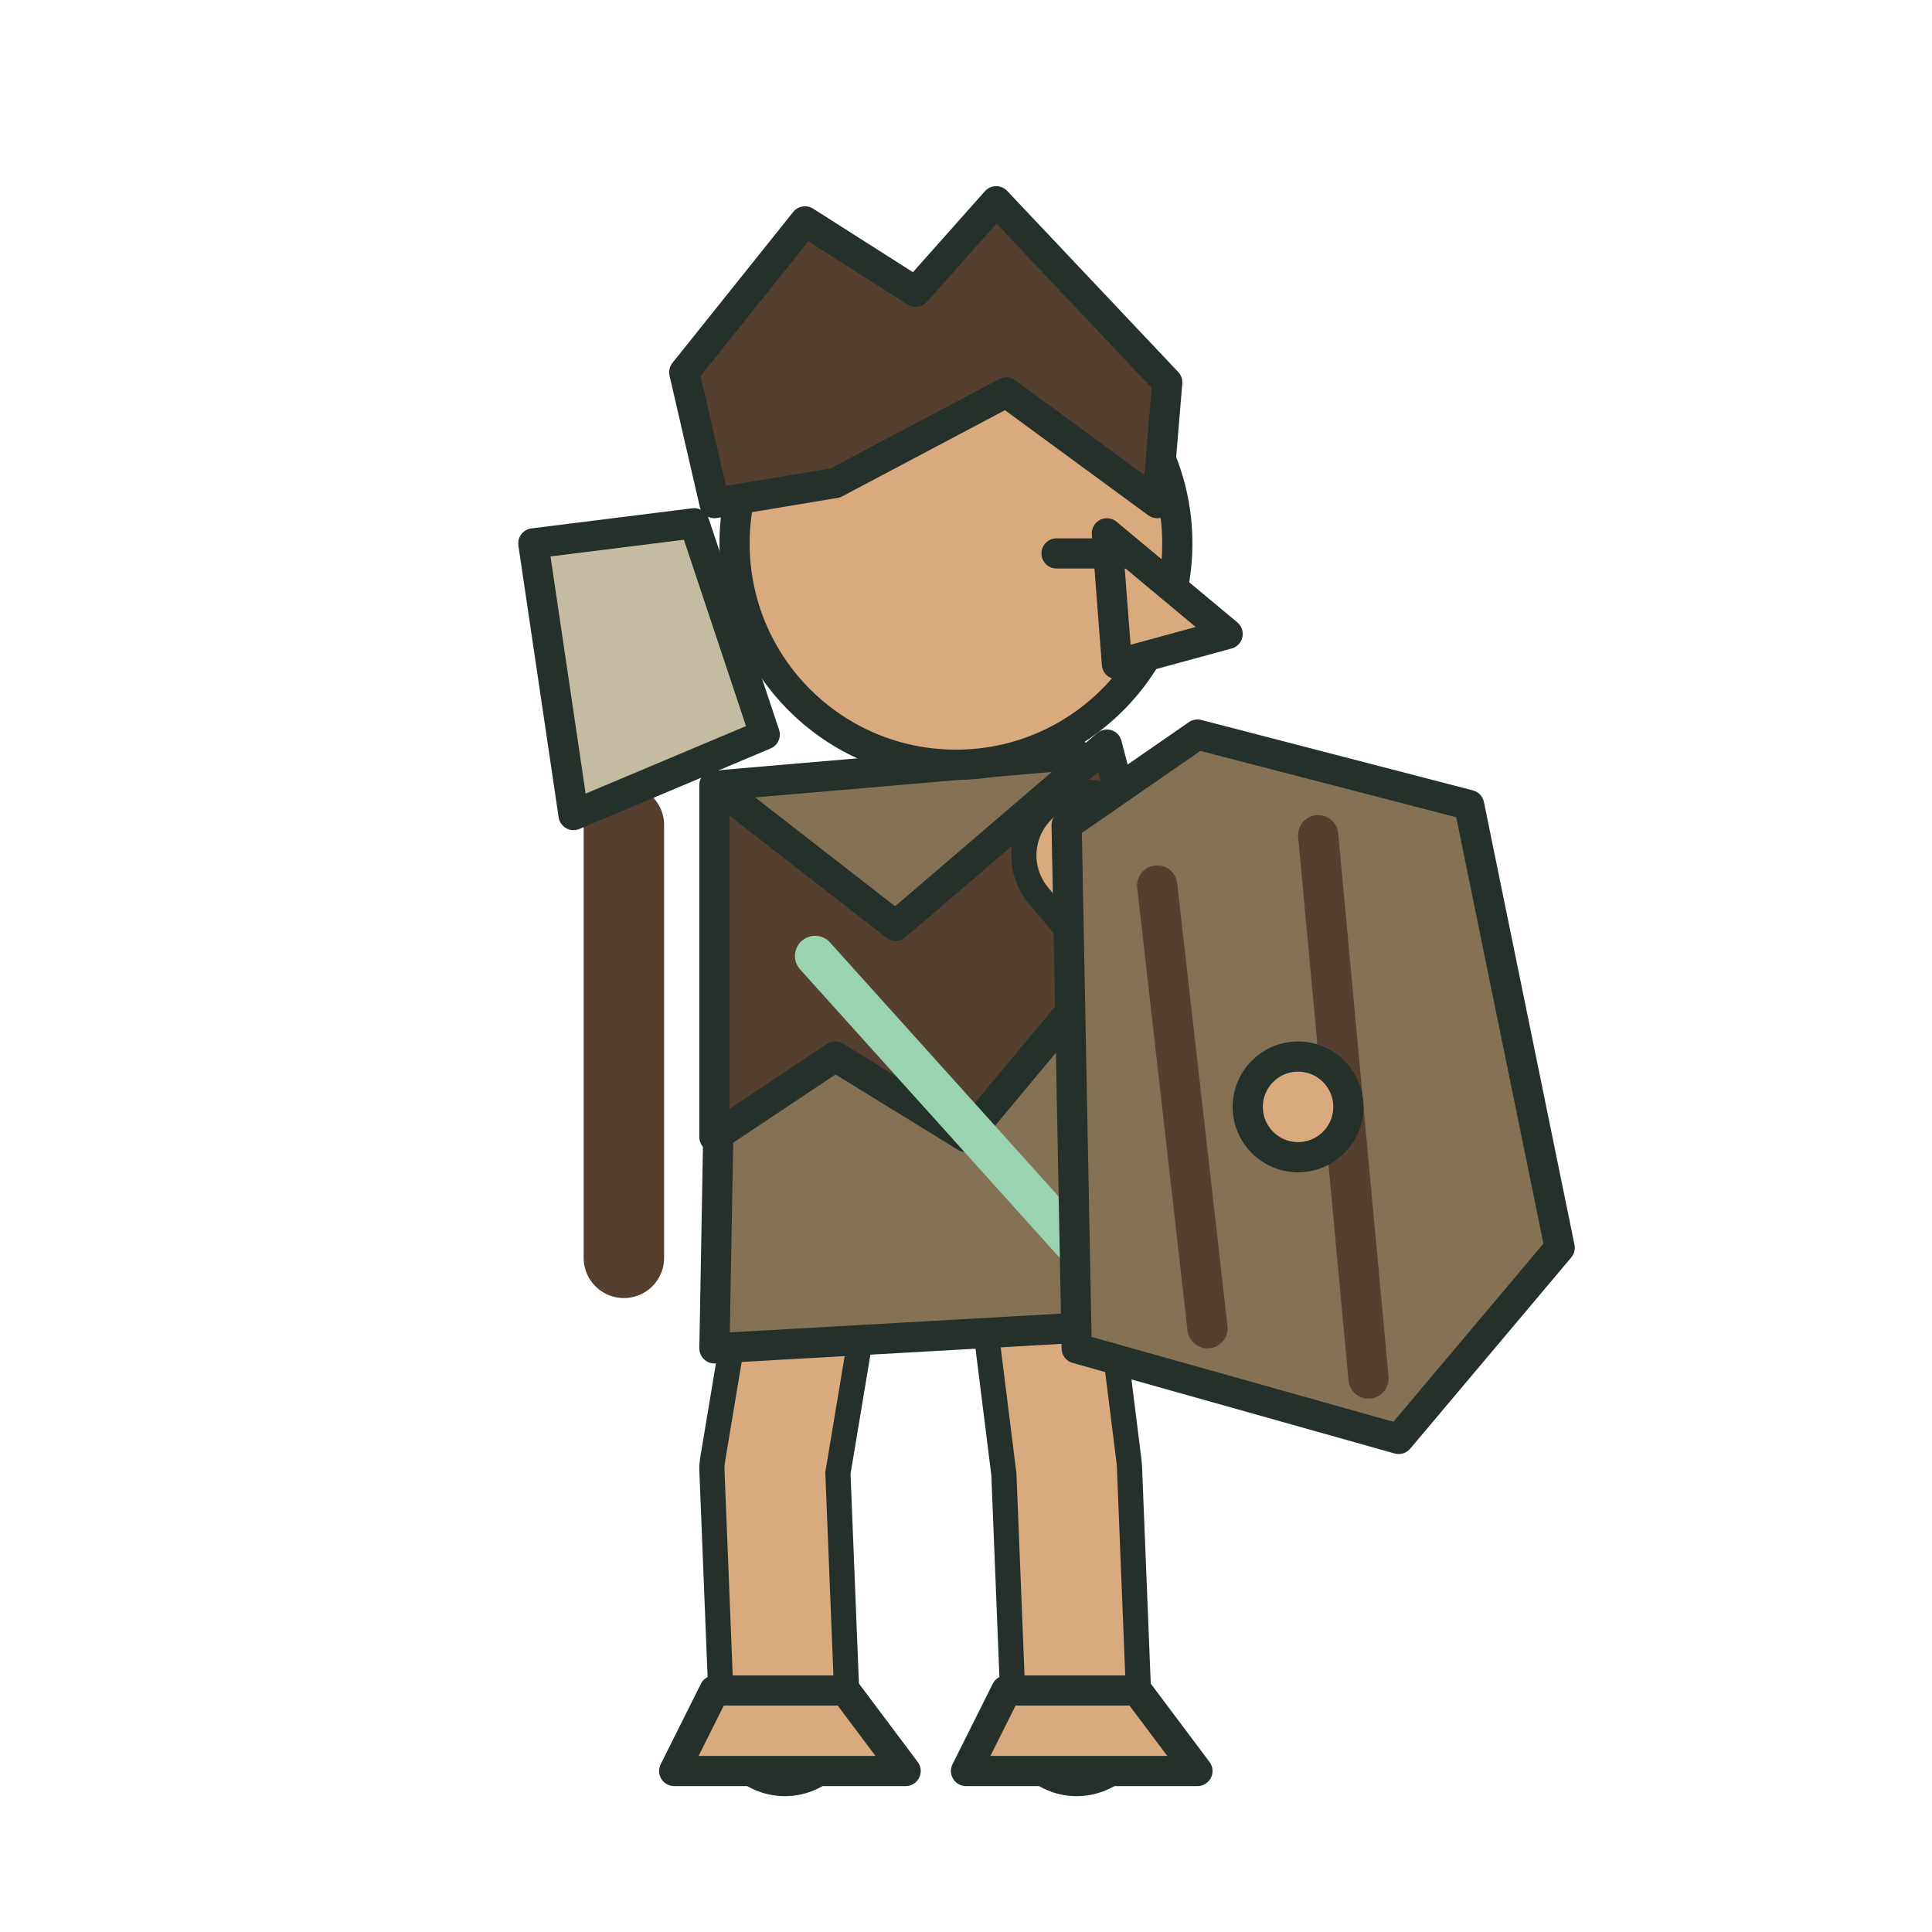
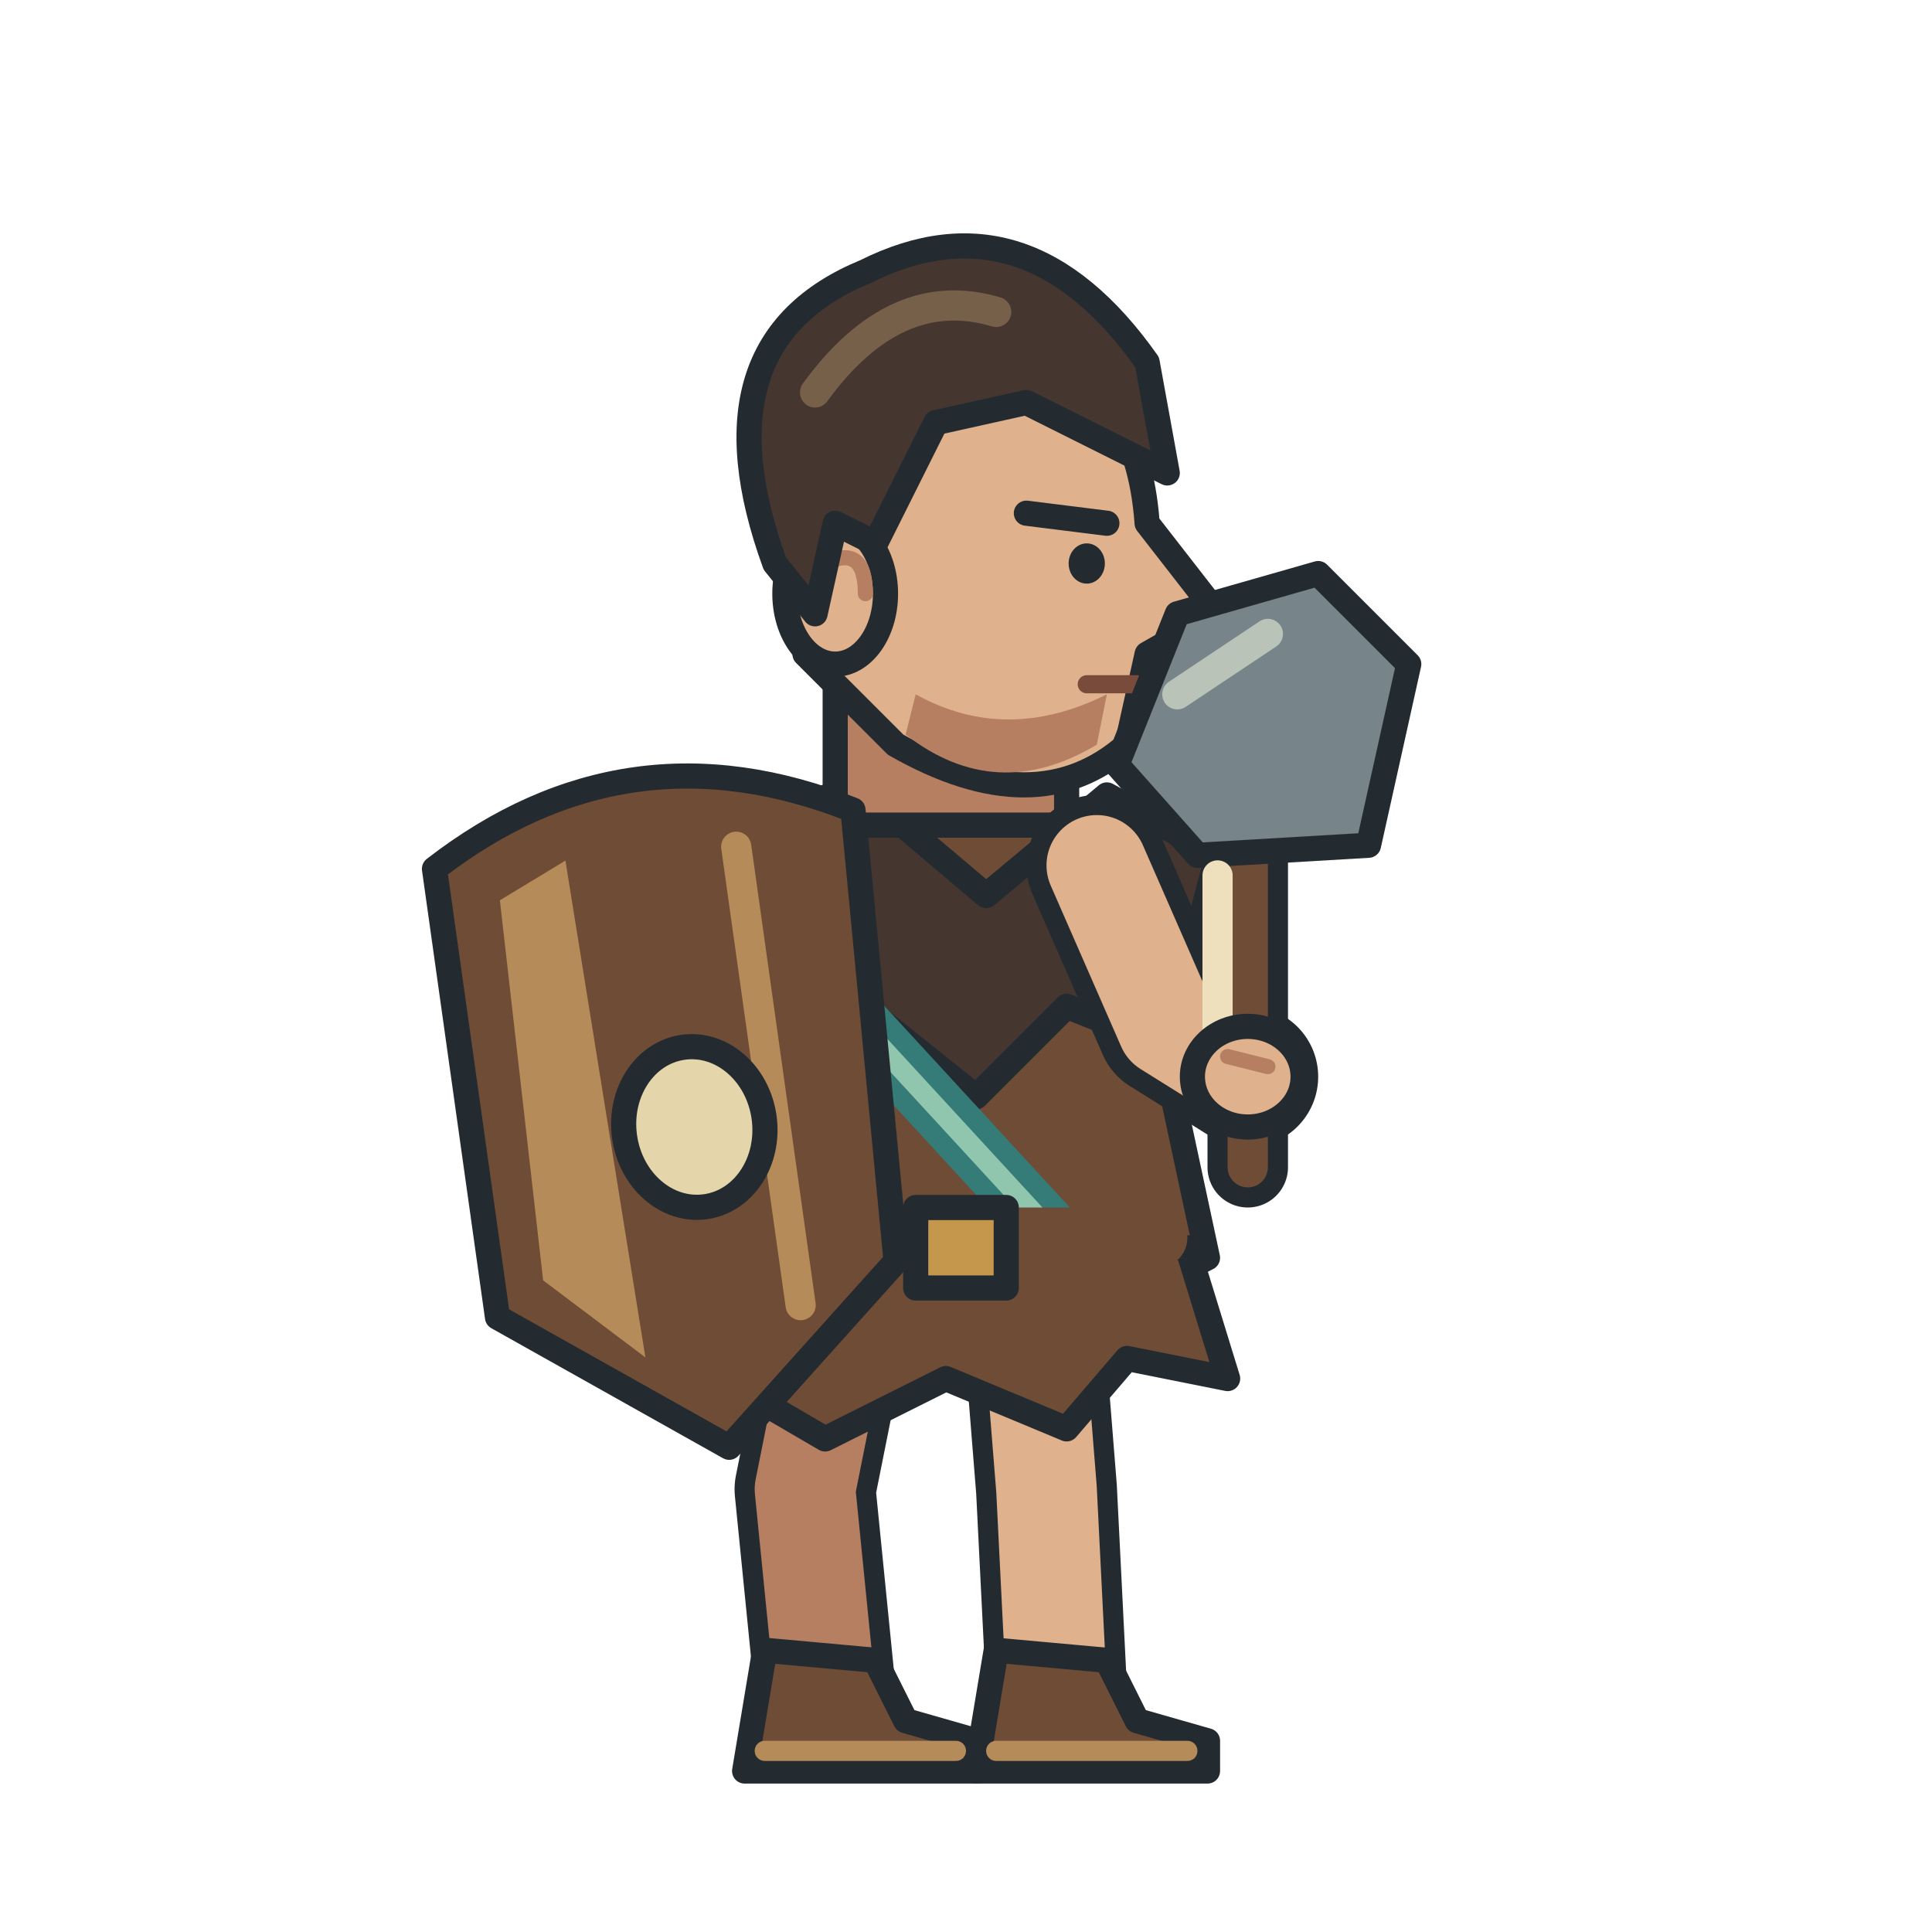
<svg xmlns="http://www.w3.org/2000/svg" width="192" height="192" viewBox="0 0 192 192">
-   <path d="M81 122L77 146 78 171" fill="none" stroke="#25302b" stroke-width="15" stroke-linejoin="round" stroke-linecap="round" />
-   <path d="M81 122L77 146 78 171" fill="none" stroke="#d9aa7e" stroke-width="10" stroke-linejoin="round" stroke-linecap="round" />
-   <path d="M71 168h13l6 8h-23z" fill="#d9aa7e" stroke="#25302b" stroke-width="3" stroke-linejoin="round" stroke-linecap="round" />
-   <path d="M103 122L106 146 107 171" fill="none" stroke="#25302b" stroke-width="15" stroke-linejoin="round" stroke-linecap="round" />
-   <path d="M103 122L106 146 107 171" fill="none" stroke="#d9aa7e" stroke-width="10" stroke-linejoin="round" stroke-linecap="round" />
-   <path d="M100 168h13l6 8h-23z" fill="#d9aa7e" stroke="#25302b" stroke-width="3" stroke-linejoin="round" stroke-linecap="round" />
+   <path d="M85 123L80 148 82 168" fill="none" stroke="#242b30" stroke-width="14" stroke-linejoin="round" stroke-linecap="round" />
+   <path d="M85 123L80 148 82 168" fill="none" stroke="#b67f61" stroke-width="10" stroke-linejoin="round" stroke-linecap="round" />
+   <path d="M76 164l11 1 3 6 7 2v3H74z" fill="#6e4c36" stroke="#242b30" stroke-width="2.5" stroke-linejoin="round" stroke-linecap="round" />
+   <path d="M76 174h19" fill="none" stroke="#b58b59" stroke-width="2" stroke-linejoin="round" stroke-linecap="round" />
+   <path d="M102 123L104 148 105 168" fill="none" stroke="#242b30" stroke-width="14" stroke-linejoin="round" stroke-linecap="round" />
+   <path d="M102 123L104 148 105 168" fill="none" stroke="#dfb18c" stroke-width="10" stroke-linejoin="round" stroke-linecap="round" />
+   <path d="M99 164l11 1 3 6 7 2v3H97z" fill="#6e4c36" stroke="#242b30" stroke-width="2.5" stroke-linejoin="round" stroke-linecap="round" />
+   <path d="M99 174h19" fill="none" stroke="#b58b59" stroke-width="2" stroke-linejoin="round" stroke-linecap="round" />
  <g transform="translate(0 0)">
-     <path d="M72 78l35-3 17 56-53 3z" fill="#857255" stroke="#25302b" stroke-width="3" stroke-linejoin="round" stroke-linecap="round" />
-     <path d="M71 78l18 14 21-18 8 31-12-4-10 12-13-8-12 8z" fill="#55402f" stroke="#25302b" stroke-width="3" stroke-linejoin="round" stroke-linecap="round" />
-     <path d="M81 95l27 30" fill="none" stroke="#99d3b1" stroke-width="4" stroke-linejoin="round" stroke-linecap="round" />
+     <path d="M75 83q18-12 36 0l9 42q-25 13-43 0z" fill="#6e4c36" stroke="#242b30" stroke-width="2.5" stroke-linejoin="round" stroke-linecap="round" />
+     <path d="M75 84l10-6 13 11 12-10 11 6-5 19-10-4-9 9-10-8-10 6z" fill="#45362f" stroke="#242b30" stroke-width="2.5" stroke-linejoin="round" stroke-linecap="round" />
+     <path d="M82 98l23 25" fill="none" stroke="#357c78" stroke-width="6" stroke-linejoin="round" stroke-linecap="round" />
+     <path d="M82 98l23 25" fill="none" stroke="#8fc6ad" stroke-width="2" stroke-linejoin="round" stroke-linecap="round" />
+     <path d="M72 124h46l4 13-10-2-6 7-12-5-12 6-12-7z" fill="#6e4c36" stroke="#242b30" stroke-width="2.5" stroke-linejoin="round" stroke-linecap="round" />
+     <path d="M75 123h40" fill="none" stroke="#6e4c36" stroke-width="6" stroke-linejoin="round" stroke-linecap="round" />
+     <path d="M91 120h9v8h-9z" fill="#c5974c" stroke="#242b30" stroke-width="2.5" stroke-linejoin="round" stroke-linecap="round" />
+     <path d="M83 68v14h23V65" fill="#b67f61" stroke="#242b30" stroke-width="2.5" stroke-linejoin="round" stroke-linecap="round" />
+     <path d="M79 43Q86 31 102 35Q113 38 114 52l7 9-7 4-2 9q-9 8-23 0l-9-9z" fill="#dfb18c" stroke="#242b30" stroke-width="2.5" stroke-linejoin="round" stroke-linecap="round" />
+     <path d="M91 69q9 5 19 0l-1 5q-10 6-19-1z" fill="#b67f61" stroke="none" stroke-width="2.5" stroke-linejoin="round" stroke-linecap="round" />
+     <ellipse cx="83" cy="59" rx="5" ry="7" fill="#dfb18c" stroke="#242b30" stroke-width="2.5" />
+     <path d="M82 56q4-2 4 3" fill="none" stroke="#b67f61" stroke-width="1.5" stroke-linejoin="round" stroke-linecap="round" />
+     <path d="M102 51l8 1" fill="none" stroke="#242b30" stroke-width="2.5" stroke-linejoin="round" stroke-linecap="round" />
+     <ellipse cx="108" cy="56" rx="1.8" ry="2" fill="#242b30" stroke="none" stroke-width="2.5" />
+     <path d="M108 68h5" fill="none" stroke="#784b3b" stroke-width="1.8" stroke-linejoin="round" stroke-linecap="round" />
+     <path d="M77 56q-8-22 9-29 16-8 28 9l2 11-14-7-9 2-6 12-4-2-2 9z" fill="#45362f" stroke="#242b30" stroke-width="2.5" stroke-linejoin="round" stroke-linecap="round" />
+     <path d="M81 39q8-11 18-8" fill="none" stroke="#76604a" stroke-width="3" stroke-linejoin="round" stroke-linecap="round" />
  </g>
-   <g transform="translate(0 0)">
-     <circle cx="95" cy="54" r="22" fill="#d9aa7e" stroke="#25302b" stroke-width="3" />
-     <path d="M110 53l12 10-11 3z" fill="#d9aa7e" stroke="#25302b" stroke-width="3" stroke-linejoin="round" stroke-linecap="round" />
-     <path d="M105 55h7" fill="none" stroke="#25302b" stroke-width="3" stroke-linejoin="round" stroke-linecap="round" />
-     <path d="M71 50l-3-13 12-15 11 7 8-9 17 18-1 12-15-11-17 9z" fill="#55402f" stroke="#25302b" stroke-width="3" stroke-linejoin="round" stroke-linecap="round" />
+   <path d="M78 86L65 101 69 112" fill="none" stroke="#242b30" stroke-width="14" stroke-linejoin="round" stroke-linecap="round" />
+   <path d="M78 86L65 101 69 112" fill="none" stroke="#b67f61" stroke-width="10" stroke-linejoin="round" stroke-linecap="round" />
+   <g transform="translate(69 112) rotate(-8)">
+     <path d="M-22-29q21-12 42 0l-2 45-19 16-21-16z" fill="#6e4c36" stroke="#242b30" stroke-width="2.5" stroke-linejoin="round" stroke-linecap="round" />
+     <path d="M-16-25l7-3 1 50-9-9z" fill="#b58b59" stroke="none" stroke-width="2.5" stroke-linejoin="round" stroke-linecap="round" />
+     <path d="M8-27v46" fill="none" stroke="#b58b59" stroke-width="3" stroke-linejoin="round" stroke-linecap="round" />
+     <ellipse cx="0" cy="0" rx="7" ry="8" fill="#e4d5ab" stroke="#242b30" stroke-width="2.5" />
  </g>
-   <path d="M108 85L119 98 129 110" fill="none" stroke="#25302b" stroke-width="15" stroke-linejoin="round" stroke-linecap="round" />
-   <path d="M108 85L119 98 129 110" fill="none" stroke="#d9aa7e" stroke-width="10" stroke-linejoin="round" stroke-linecap="round" />
-   <g transform="translate(62 110) rotate(0)">
-     <path d="M0 15v-43" fill="none" stroke="#55402f" stroke-width="8" stroke-linejoin="round" stroke-linecap="round" />
-     <path d="M-9-56l16-2 7 21-19 8z" fill="#c4bca1" stroke="#25302b" stroke-width="3" stroke-linejoin="round" stroke-linecap="round" />
+   <path d="M109 86L116 102 124 107" fill="none" stroke="#242b30" stroke-width="14" stroke-linejoin="round" stroke-linecap="round" />
+   <path d="M109 86L116 102 124 107" fill="none" stroke="#dfb18c" stroke-width="10" stroke-linejoin="round" stroke-linecap="round" />
+   <g transform="translate(124 107)">
+     <g transform="rotate(0)">
+       <path d="M0 9V-24" fill="none" stroke="#242b30" stroke-width="8" stroke-linejoin="round" stroke-linecap="round" />
+       <path d="M0 9V-24" fill="none" stroke="#6e4c36" stroke-width="4" stroke-linejoin="round" stroke-linecap="round" />
+       <path d="M-7-46l14-4 9 9-4 18-17 1-8-9z" fill="#77858a" stroke="#242b30" stroke-width="2.5" stroke-linejoin="round" stroke-linecap="round" />
+       <path d="M-7-38l9-6" fill="none" stroke="#b9c3b8" stroke-width="3" stroke-linejoin="round" stroke-linecap="round" />
+       <path d="M-3-20v19" fill="none" stroke="#eee0bc" stroke-width="3" stroke-linejoin="round" stroke-linecap="round" />
+     </g>
  </g>
-   <g transform="translate(129 110) rotate(0)">
-     <path d="M-23-28l13-9 27 7 9 44-16 19-32-9z" fill="#857255" stroke="#25302b" stroke-width="3" stroke-linejoin="round" stroke-linecap="round" />
-     <path d="M-14-22L-9 22M2-27l5 54" fill="none" stroke="#55402f" stroke-width="4" stroke-linejoin="round" stroke-linecap="round" />
-   </g>
-   <circle cx="129" cy="110" r="5" fill="#d9aa7e" stroke="#25302b" stroke-width="3" />
+   <ellipse cx="124" cy="107" rx="5.5" ry="5" fill="#dfb18c" stroke="#242b30" stroke-width="2.5" />
+   <path d="M122 105l4 1" fill="none" stroke="#b67f61" stroke-width="1.5" stroke-linejoin="round" stroke-linecap="round" />
</svg>
